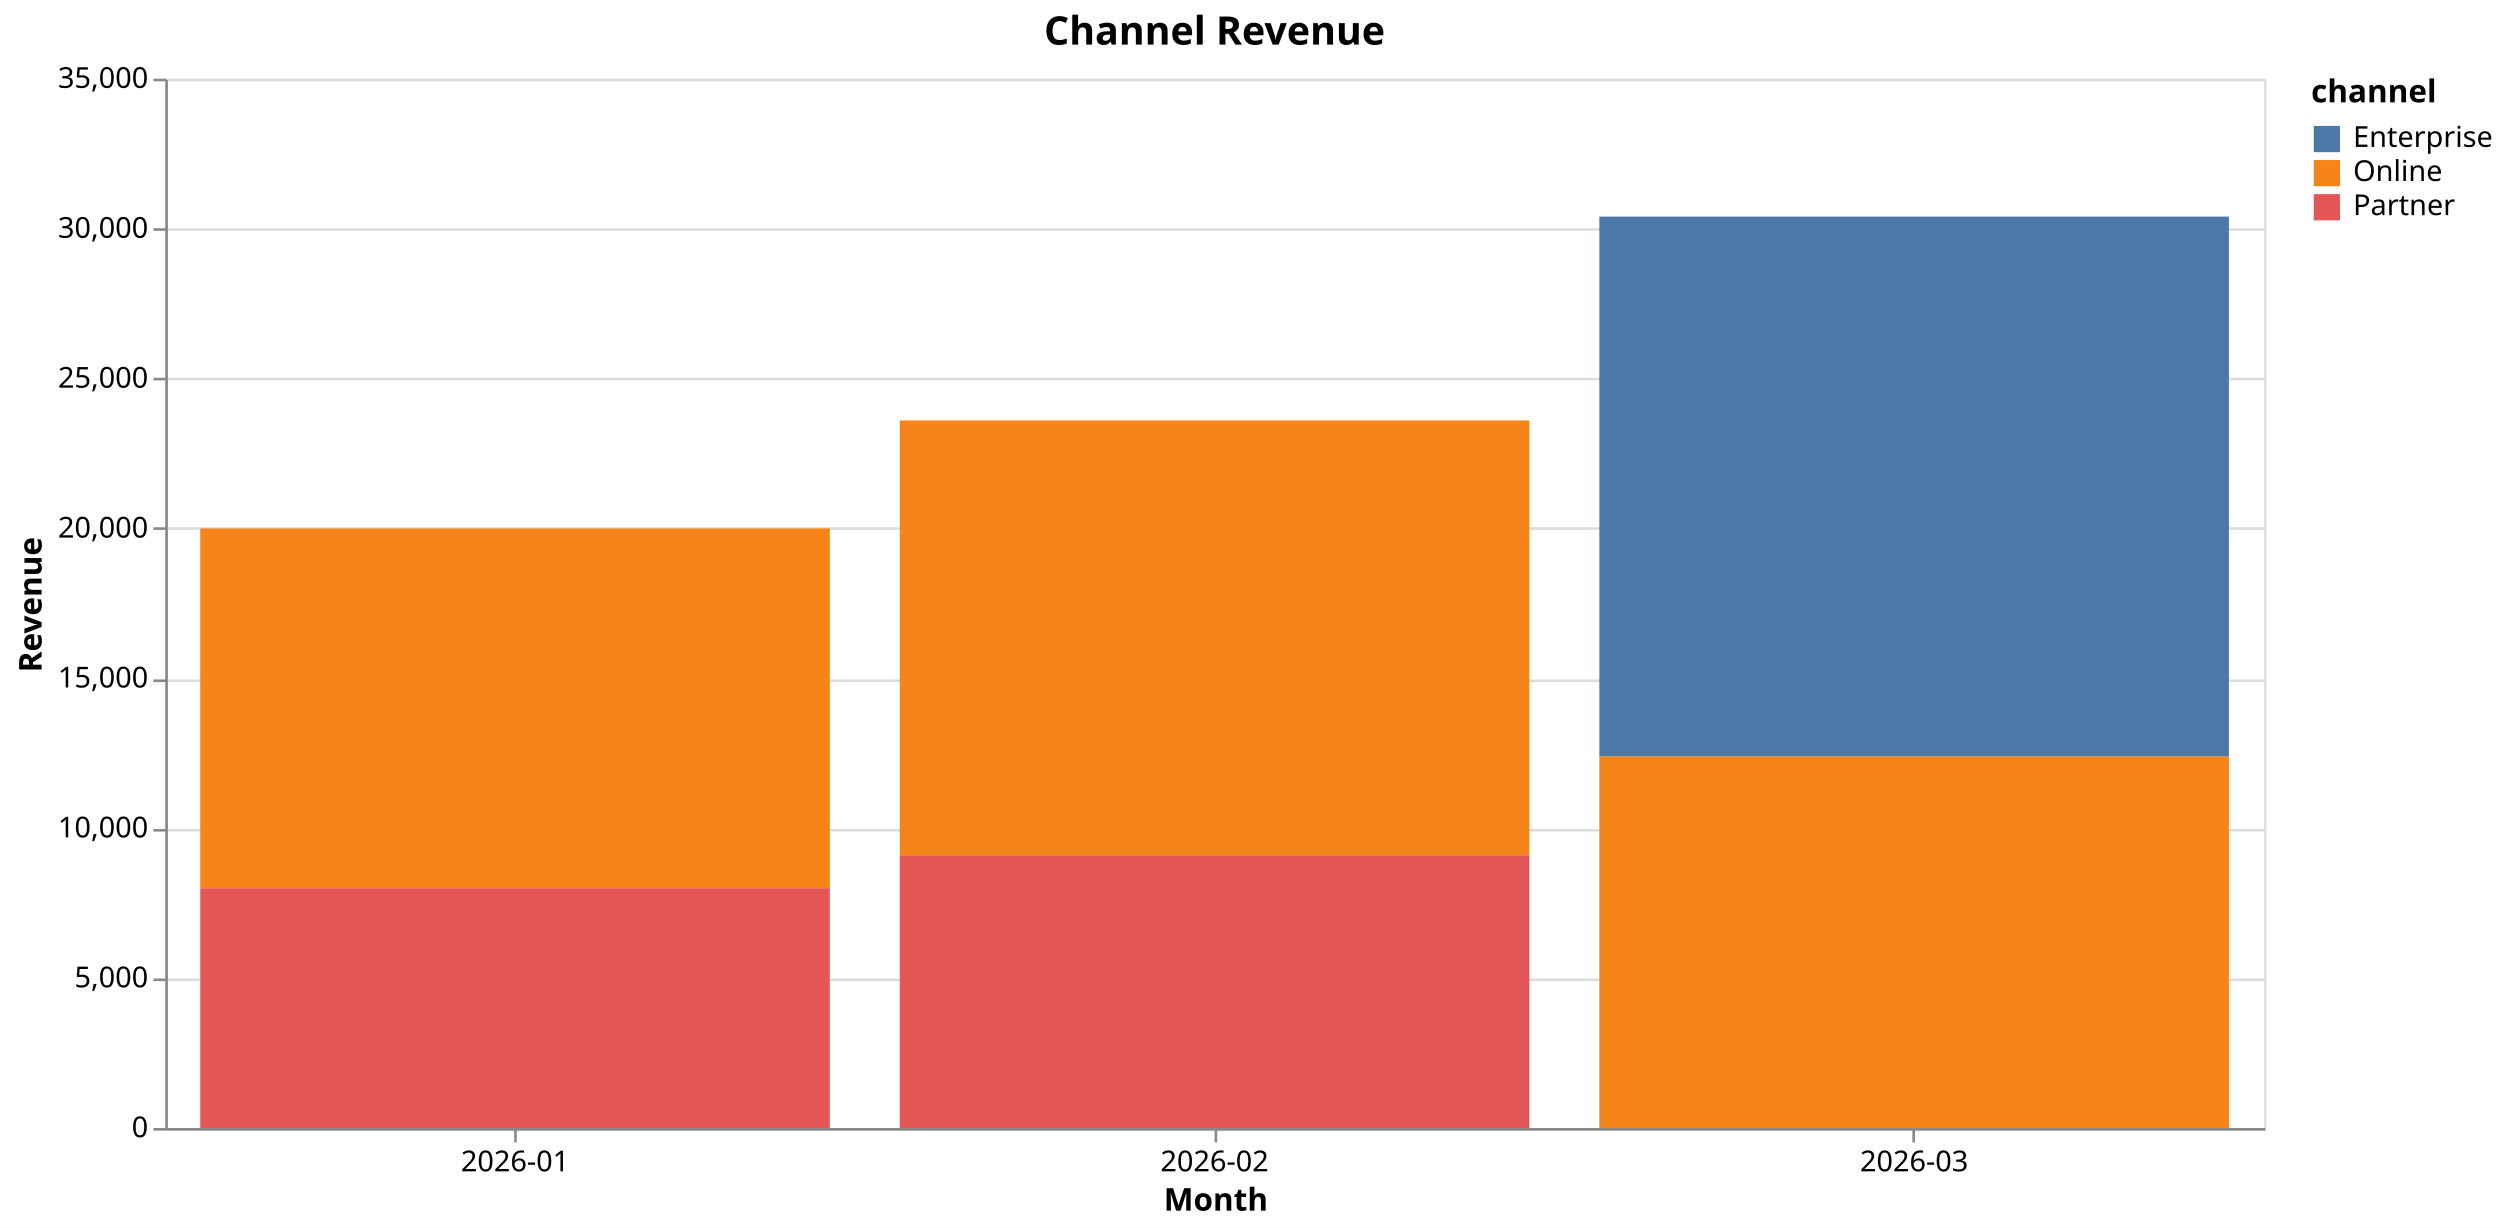
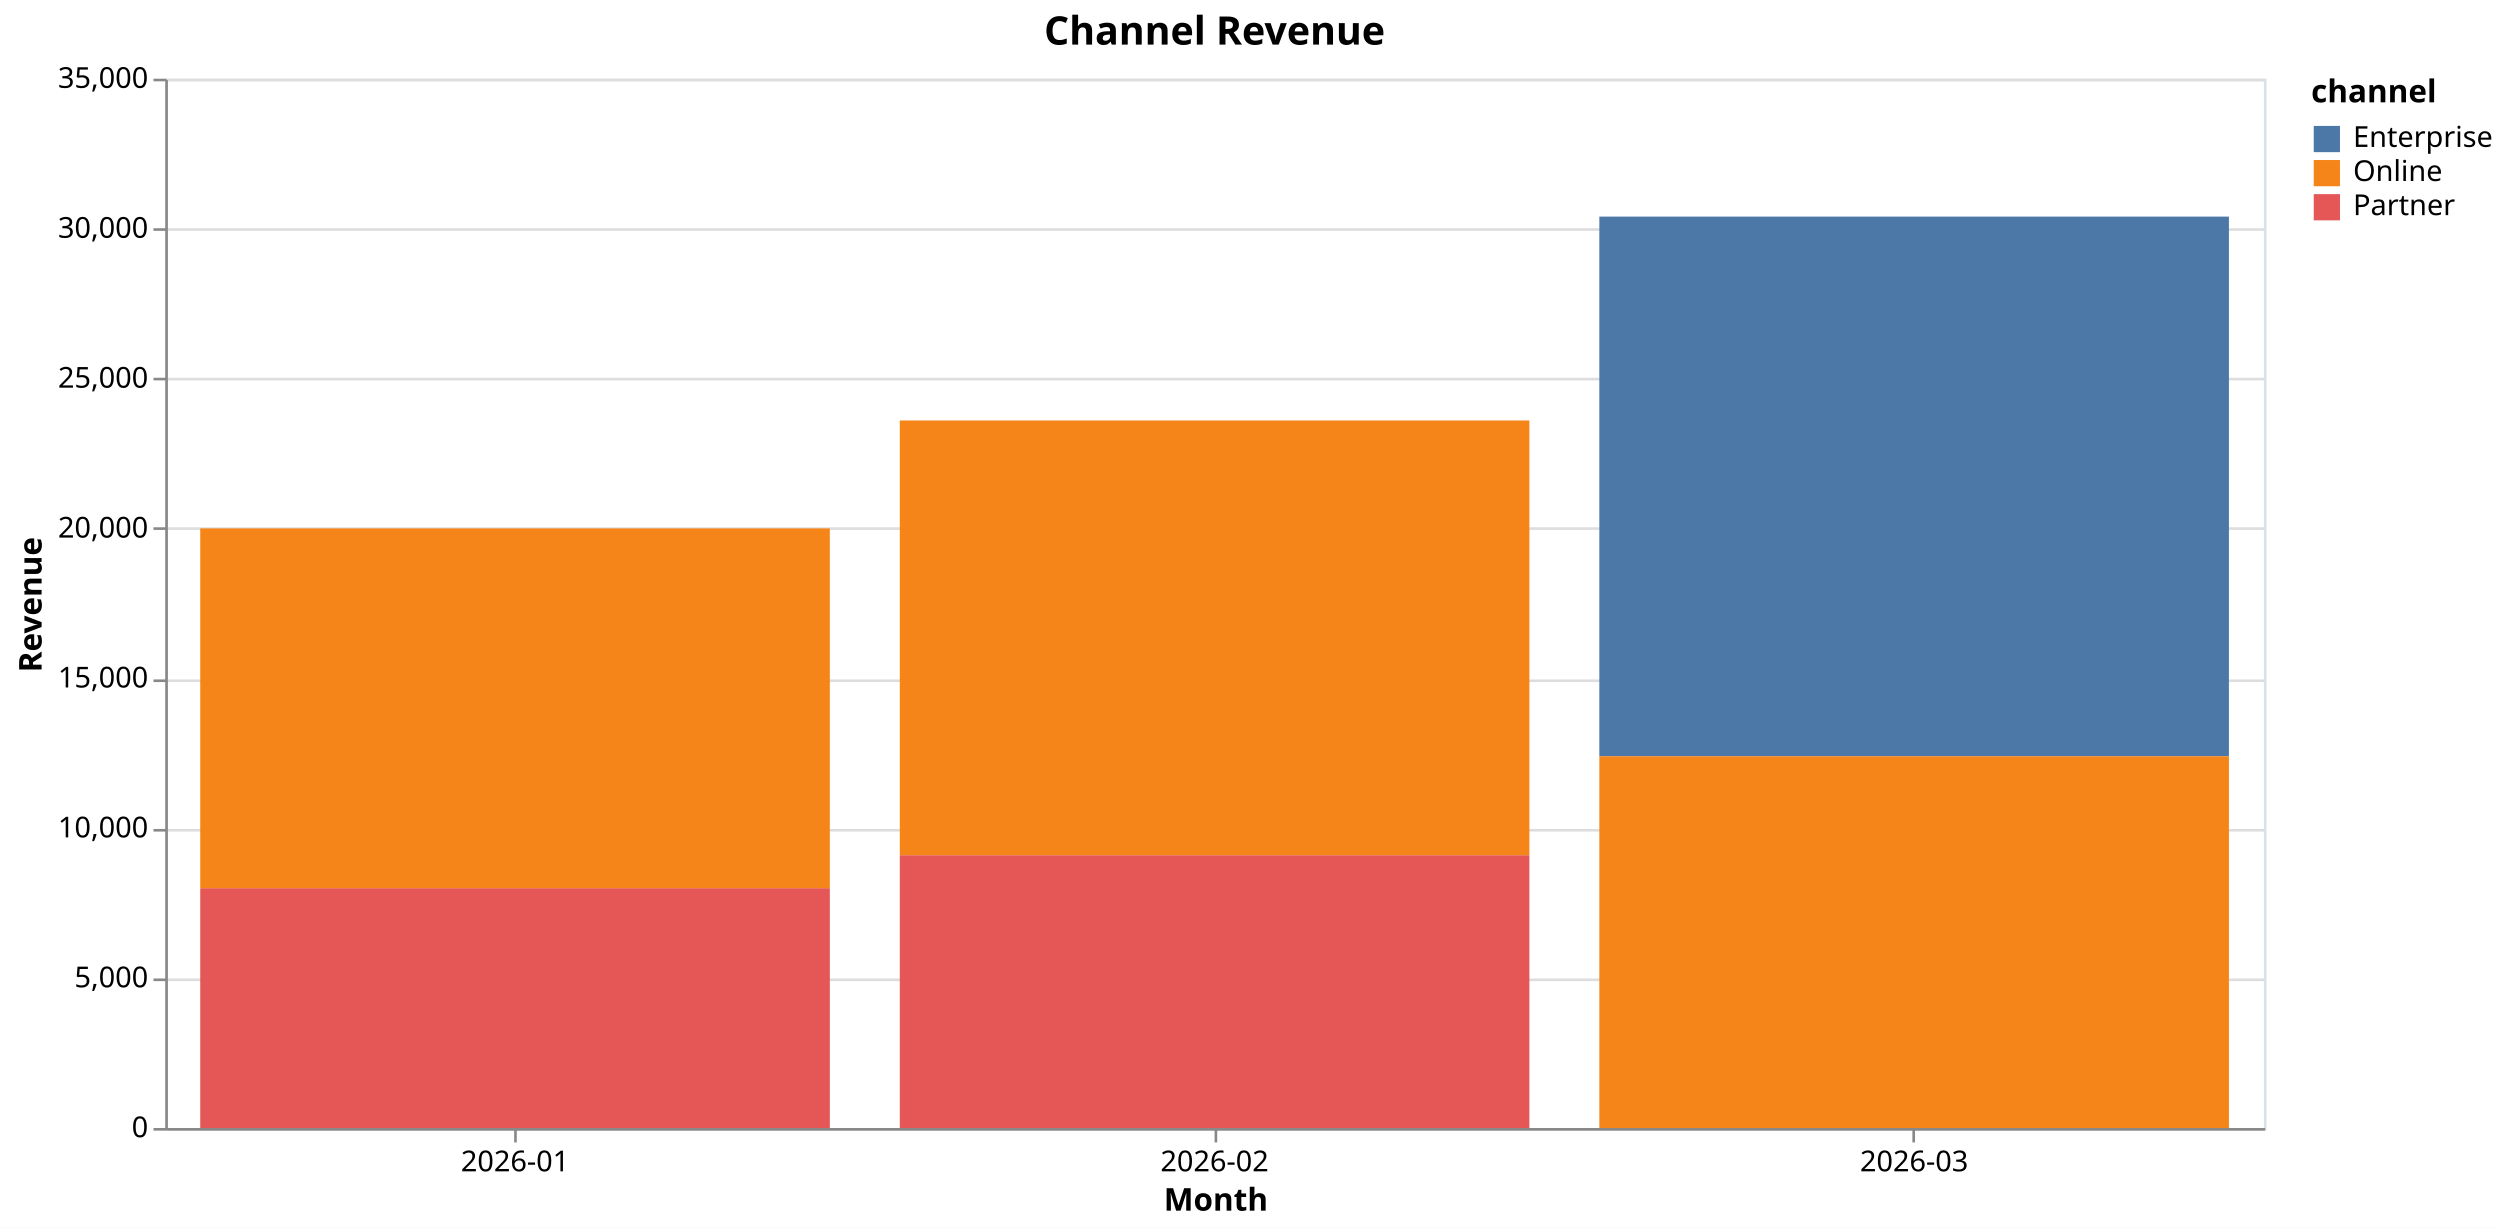
<svg xmlns="http://www.w3.org/2000/svg" version="1.1" class="marks" width="953" height="468" viewBox="0 0 953 468">
  <style>@font-face{font-family:'Hanken Grotesk';src:url('../assets/fonts/HankenGrotesk-Regular.ttf') format('truetype');font-weight:400;font-style:normal;}@font-face{font-family:'Hanken Grotesk';src:url('../assets/fonts/HankenGrotesk-Medium.ttf') format('truetype');font-weight:500;font-style:normal;}@font-face{font-family:'Hanken Grotesk';src:url('../assets/fonts/HankenGrotesk-SemiBold.ttf') format('truetype');font-weight:600;font-style:normal;}@font-face{font-family:'Hanken Grotesk';src:url('../assets/fonts/HankenGrotesk-Bold.ttf') format('truetype');font-weight:700;font-style:normal;}</style>
  <rect width="953" height="468" fill="white" />
  <g fill="none" stroke-miterlimit="10" transform="translate(63,30)">
    <g class="mark-group role-frame root" role="graphics-object" aria-roledescription="group mark container">
      <g transform="translate(0,0)">
        <path class="background" aria-hidden="true" d="M0.5,0.5h800v400h-800Z" stroke="#d9e2ec" />
        <g>
          <g class="mark-group role-axis" aria-hidden="true">
            <g transform="translate(0.5,0.5)">
              <path class="background" aria-hidden="true" d="M0,0h0v0h0Z" pointer-events="none" />
              <g>
                <g class="mark-rule role-axis-grid" pointer-events="none">
                  <line transform="translate(0,400)" x2="800" y2="0" stroke="#ddd" stroke-width="1" opacity="1" />
                  <line transform="translate(0,343)" x2="800" y2="0" stroke="#ddd" stroke-width="1" opacity="1" />
                  <line transform="translate(0,286)" x2="800" y2="0" stroke="#ddd" stroke-width="1" opacity="1" />
                  <line transform="translate(0,229)" x2="800" y2="0" stroke="#ddd" stroke-width="1" opacity="1" />
                  <line transform="translate(0,171)" x2="800" y2="0" stroke="#ddd" stroke-width="1" opacity="1" />
                  <line transform="translate(0,114)" x2="800" y2="0" stroke="#ddd" stroke-width="1" opacity="1" />
                  <line transform="translate(0,57)" x2="800" y2="0" stroke="#ddd" stroke-width="1" opacity="1" />
                  <line transform="translate(0,0)" x2="800" y2="0" stroke="#ddd" stroke-width="1" opacity="1" />
                </g>
              </g>
              <path class="foreground" aria-hidden="true" d="" pointer-events="none" display="none" />
            </g>
          </g>
          <g class="mark-group role-axis" role="graphics-symbol" aria-roledescription="axis" aria-label="X-axis titled 'Month' for a discrete scale with 3 values: 2026-01, 2026-02, 2026-03">
            <g transform="translate(0.5,400.5)">
              <path class="background" aria-hidden="true" d="M0,0h0v0h0Z" pointer-events="none" />
              <g>
                <g class="mark-rule role-axis-tick" pointer-events="none">
                  <line transform="translate(133,0)" x2="0" y2="5" stroke="#888" stroke-width="1" opacity="1" />
                  <line transform="translate(400,0)" x2="0" y2="5" stroke="#888" stroke-width="1" opacity="1" />
                  <line transform="translate(666,0)" x2="0" y2="5" stroke="#888" stroke-width="1" opacity="1" />
                </g>
                <g class="mark-text role-axis-label" pointer-events="none">
                  <text text-anchor="middle" transform="translate(132.8333,16)" font-family="Hanken Grotesk" font-size="11px" fill="#000" opacity="1">2026-01</text>
                  <text text-anchor="middle" transform="translate(399.5,16)" font-family="Hanken Grotesk" font-size="11px" fill="#000" opacity="1">2026-02</text>
                  <text text-anchor="middle" transform="translate(666.1667,16)" font-family="Hanken Grotesk" font-size="11px" fill="#000" opacity="1">2026-03</text>
                </g>
                <g class="mark-rule role-axis-domain" pointer-events="none">
                  <line transform="translate(0,0)" x2="800" y2="0" stroke="#888" stroke-width="1" opacity="1" />
                </g>
                <g class="mark-text role-axis-title" pointer-events="none">
                  <text text-anchor="middle" transform="translate(400,31)" font-family="Hanken Grotesk" font-size="12px" font-weight="600" fill="#000" opacity="1">Month</text>
                </g>
              </g>
              <path class="foreground" aria-hidden="true" d="" pointer-events="none" display="none" />
            </g>
          </g>
          <g class="mark-group role-axis" role="graphics-symbol" aria-roledescription="axis" aria-label="Y-axis titled 'Revenue' for a linear scale with values from 0 to 35,000">
            <g transform="translate(0.5,0.5)">
              <path class="background" aria-hidden="true" d="M0,0h0v0h0Z" pointer-events="none" />
              <g>
                <g class="mark-rule role-axis-tick" pointer-events="none">
                  <line transform="translate(0,400)" x2="-5" y2="0" stroke="#888" stroke-width="1" opacity="1" />
                  <line transform="translate(0,343)" x2="-5" y2="0" stroke="#888" stroke-width="1" opacity="1" />
                  <line transform="translate(0,286)" x2="-5" y2="0" stroke="#888" stroke-width="1" opacity="1" />
                  <line transform="translate(0,229)" x2="-5" y2="0" stroke="#888" stroke-width="1" opacity="1" />
                  <line transform="translate(0,171)" x2="-5" y2="0" stroke="#888" stroke-width="1" opacity="1" />
                  <line transform="translate(0,114)" x2="-5" y2="0" stroke="#888" stroke-width="1" opacity="1" />
                  <line transform="translate(0,57)" x2="-5" y2="0" stroke="#888" stroke-width="1" opacity="1" />
                  <line transform="translate(0,0)" x2="-5" y2="0" stroke="#888" stroke-width="1" opacity="1" />
                </g>
                <g class="mark-text role-axis-label" pointer-events="none">
                  <text text-anchor="end" transform="translate(-7,403)" font-family="Hanken Grotesk" font-size="11px" fill="#000" opacity="1">0</text>
                  <text text-anchor="end" transform="translate(-7,345.8571)" font-family="Hanken Grotesk" font-size="11px" fill="#000" opacity="1">5,000</text>
                  <text text-anchor="end" transform="translate(-7,288.7143)" font-family="Hanken Grotesk" font-size="11px" fill="#000" opacity="1">10,000</text>
                  <text text-anchor="end" transform="translate(-7,231.5714)" font-family="Hanken Grotesk" font-size="11px" fill="#000" opacity="1">15,000</text>
                  <text text-anchor="end" transform="translate(-7,174.4286)" font-family="Hanken Grotesk" font-size="11px" fill="#000" opacity="1">20,000</text>
                  <text text-anchor="end" transform="translate(-7,117.2857)" font-family="Hanken Grotesk" font-size="11px" fill="#000" opacity="1">25,000</text>
                  <text text-anchor="end" transform="translate(-7,60.14286)" font-family="Hanken Grotesk" font-size="11px" fill="#000" opacity="1">30,000</text>
                  <text text-anchor="end" transform="translate(-7,3)" font-family="Hanken Grotesk" font-size="11px" fill="#000" opacity="1">35,000</text>
                </g>
                <g class="mark-rule role-axis-domain" pointer-events="none">
                  <line transform="translate(0,400)" x2="0" y2="-400" stroke="#888" stroke-width="1" opacity="1" />
                </g>
                <g class="mark-text role-axis-title" pointer-events="none">
                  <text text-anchor="middle" transform="translate(-44.64453,200) rotate(-90) translate(0,-3)" font-family="Hanken Grotesk" font-size="12px" font-weight="600" fill="#000" opacity="1">Revenue</text>
                </g>
              </g>
              <path class="foreground" aria-hidden="true" d="" pointer-events="none" display="none" />
            </g>
          </g>
          <g class="mark-rect role-mark marks" role="graphics-object" aria-roledescription="rect mark container">
            <path aria-label="Month: 2026-01; Revenue: 8000; channel: Partner" role="graphics-symbol" aria-roledescription="bar" d="M13.333,308.571h240v91.429h-240Z" fill="#e45756" />
+             <path aria-label="Month: 2026-02; Revenue: 9100; channel: Partner" role="graphics-symbol" aria-roledescription="bar" d="M280,296h240v104h-240Z" fill="#e45756" />
+             <path aria-label="Month: 2026-03; Revenue: 18000; channel: Enterprise" role="graphics-symbol" aria-roledescription="bar" d="M546.667,52.571h240v205.714h-240Z" fill="#4c78a8" />
+             <path aria-label="Month: 2026-02; Revenue: 14500; channel: Online" role="graphics-symbol" aria-roledescription="bar" d="M280,130.286h240v165.714h-240Z" fill="#f58518" />
            <path aria-label="Month: 2026-03; Revenue: 12400; channel: Online" role="graphics-symbol" aria-roledescription="bar" d="M546.667,258.286h240v141.714h-240Z" fill="#f58518" />
-             <path aria-label="Month: 2026-02; Revenue: 9100; channel: Partner" role="graphics-symbol" aria-roledescription="bar" d="M280,296h240v104h-240Z" fill="#e45756" />
-             <path aria-label="Month: 2026-02; Revenue: 14500; channel: Online" role="graphics-symbol" aria-roledescription="bar" d="M280,130.286h240v165.714h-240Z" fill="#f58518" />
            <path aria-label="Month: 2026-01; Revenue: 12000; channel: Online" role="graphics-symbol" aria-roledescription="bar" d="M13.333,171.429h240v137.143h-240Z" fill="#f58518" />
-             <path aria-label="Month: 2026-03; Revenue: 18000; channel: Enterprise" role="graphics-symbol" aria-roledescription="bar" d="M546.667,52.571h240v205.714h-240Z" fill="#4c78a8" />
          </g>
          <g class="mark-group role-legend" role="graphics-symbol" aria-roledescription="legend" aria-label="Symbol legend titled 'channel' for fill color with 3 values: Enterprise, Online, Partner">
            <g transform="translate(818,0)">
              <path class="background" aria-hidden="true" d="M0,0h67v54h-67Z" pointer-events="none" />
              <g>
                <g class="mark-group role-legend-entry">
                  <g transform="translate(0,17)">
                    <path class="background" aria-hidden="true" d="M0,0h0v0h0Z" pointer-events="none" />
                    <g>
                      <g class="mark-group role-scope" role="graphics-object" aria-roledescription="group mark container">
                        <g transform="translate(0,0)">
                          <path class="background" aria-hidden="true" d="M0,0h66.134v11h-66.134Z" pointer-events="none" opacity="1" />
                          <g>
                            <g class="mark-symbol role-legend-symbol" pointer-events="none">
                              <path transform="translate(6,6)" d="M-5,-5h10v10h-10Z" fill="#4c78a8" stroke-width="1.5" opacity="1" />
                            </g>
                            <g class="mark-text role-legend-label" pointer-events="none">
                              <text text-anchor="start" transform="translate(16,9)" font-family="Hanken Grotesk" font-size="11px" fill="#000" opacity="1">Enterprise</text>
                            </g>
                          </g>
                          <path class="foreground" aria-hidden="true" d="" pointer-events="none" display="none" />
                        </g>
                        <g transform="translate(0,13)">
                          <path class="background" aria-hidden="true" d="M0,0h66.134v11h-66.134Z" pointer-events="none" opacity="1" />
                          <g>
                            <g class="mark-symbol role-legend-symbol" pointer-events="none">
                              <path transform="translate(6,6)" d="M-5,-5h10v10h-10Z" fill="#f58518" stroke-width="1.5" opacity="1" />
                            </g>
                            <g class="mark-text role-legend-label" pointer-events="none">
                              <text text-anchor="start" transform="translate(16,9)" font-family="Hanken Grotesk" font-size="11px" fill="#000" opacity="1">Online</text>
                            </g>
                          </g>
                          <path class="foreground" aria-hidden="true" d="" pointer-events="none" display="none" />
                        </g>
                        <g transform="translate(0,26)">
                          <path class="background" aria-hidden="true" d="M0,0h66.134v11h-66.134Z" pointer-events="none" opacity="1" />
                          <g>
                            <g class="mark-symbol role-legend-symbol" pointer-events="none">
                              <path transform="translate(6,6)" d="M-5,-5h10v10h-10Z" fill="#e45756" stroke-width="1.5" opacity="1" />
                            </g>
                            <g class="mark-text role-legend-label" pointer-events="none">
                              <text text-anchor="start" transform="translate(16,9)" font-family="Hanken Grotesk" font-size="11px" fill="#000" opacity="1">Partner</text>
                            </g>
                          </g>
                          <path class="foreground" aria-hidden="true" d="" pointer-events="none" display="none" />
                        </g>
                      </g>
                    </g>
                    <path class="foreground" aria-hidden="true" d="" pointer-events="none" display="none" />
                  </g>
                </g>
                <g class="mark-text role-legend-title" pointer-events="none">
                  <text text-anchor="start" transform="translate(0,9)" font-family="Hanken Grotesk" font-size="12px" font-weight="600" fill="#000" opacity="1">channel</text>
                </g>
              </g>
              <path class="foreground" aria-hidden="true" d="" pointer-events="none" display="none" />
            </g>
          </g>
          <g class="mark-group role-title">
            <g transform="translate(400,-25)">
              <path class="background" aria-hidden="true" d="M0,0h0v0h0Z" pointer-events="none" />
              <g>
                <g class="mark-text role-title-text" role="graphics-symbol" aria-roledescription="title" aria-label="Title text 'Channel Revenue'" pointer-events="none">
                  <text text-anchor="middle" transform="translate(0,12)" font-family="Hanken Grotesk" font-size="15px" font-weight="600" fill="#000" opacity="1">Channel Revenue</text>
                </g>
              </g>
              <path class="foreground" aria-hidden="true" d="" pointer-events="none" display="none" />
            </g>
          </g>
        </g>
        <path class="foreground" aria-hidden="true" d="" display="none" />
      </g>
    </g>
  </g>
</svg>
